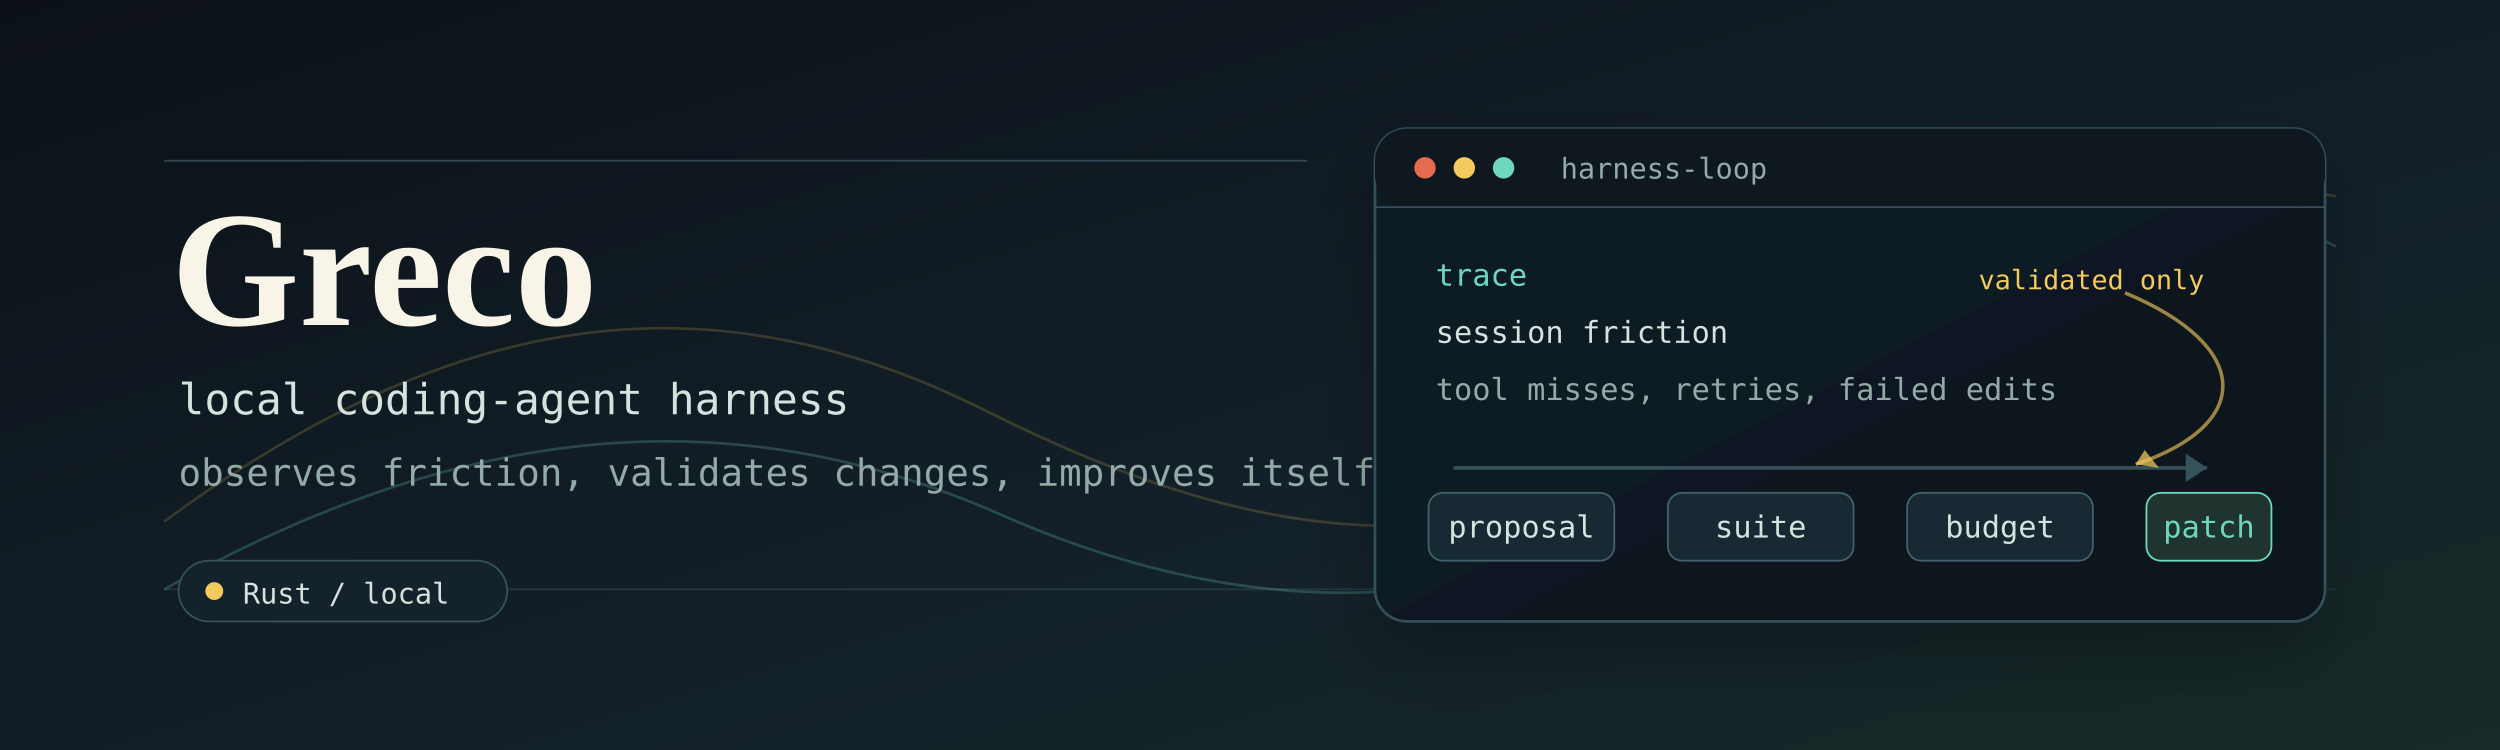
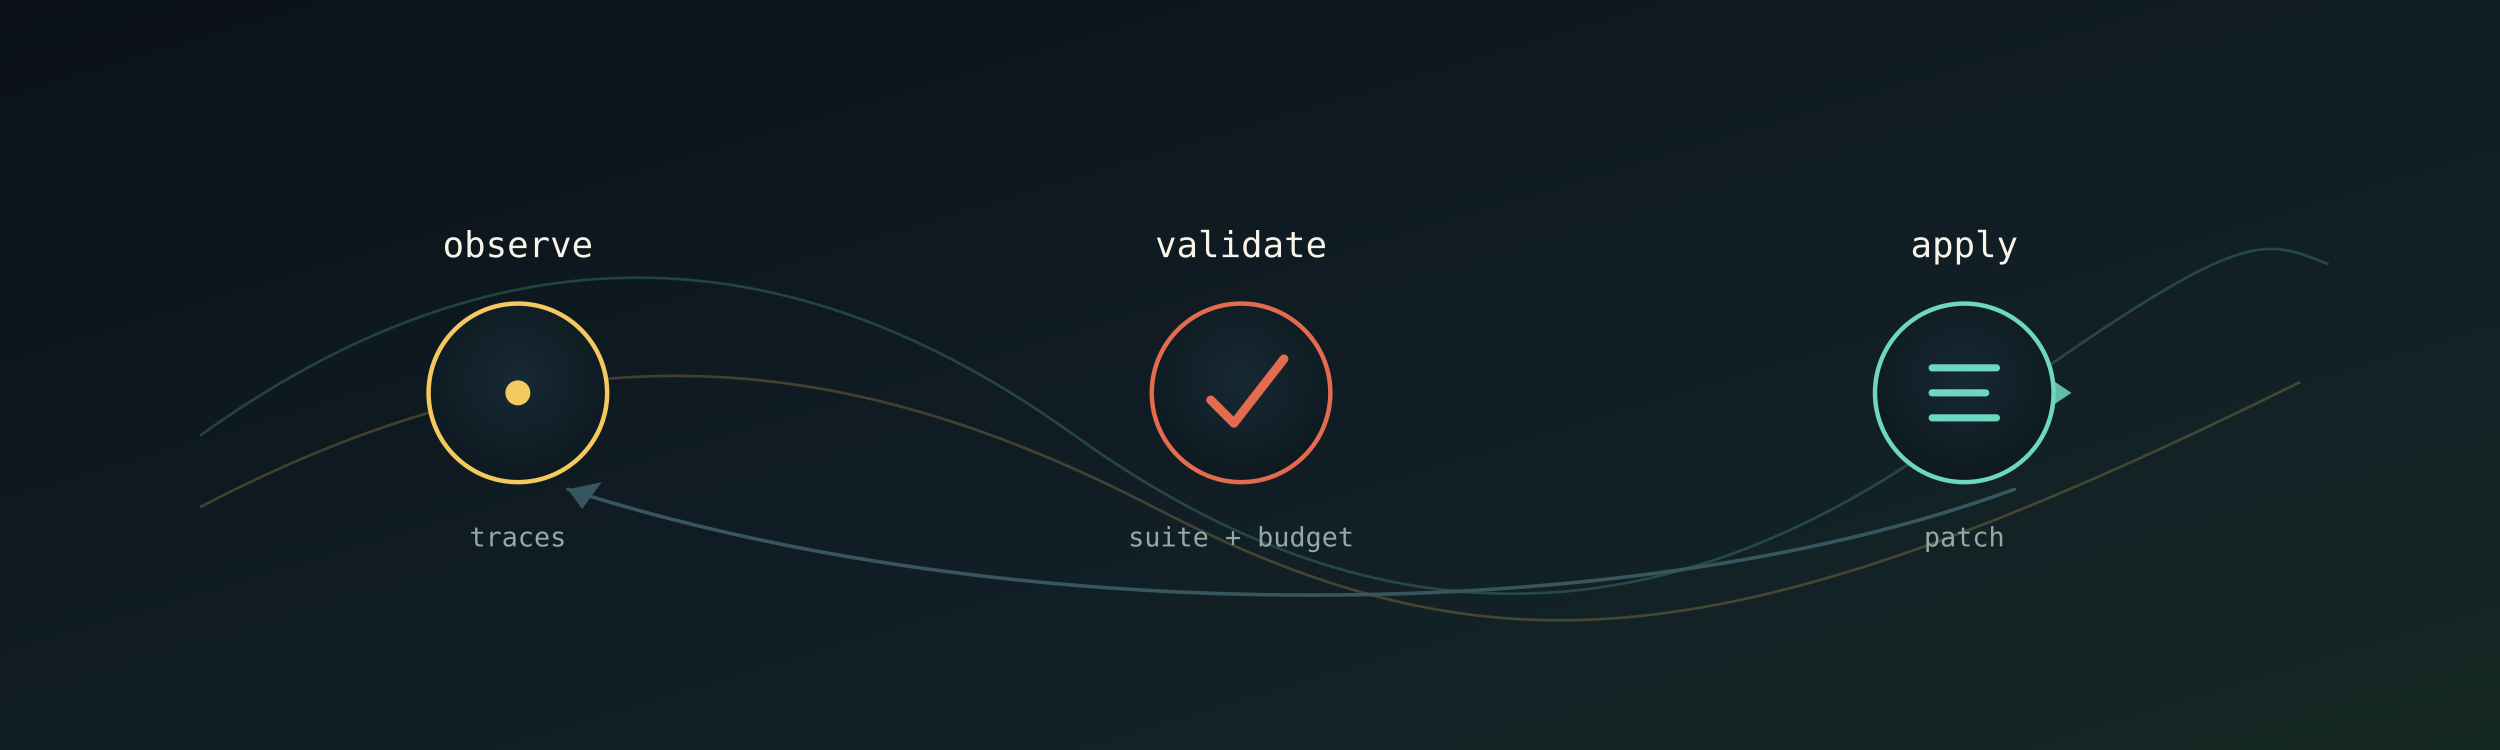
<svg xmlns="http://www.w3.org/2000/svg" viewBox="0 0 1400 420" role="img" aria-labelledby="title desc">
  <defs>
    <linearGradient id="bg" x1="0" x2="1" y1="0" y2="1">
      <stop offset="0" stop-color="#0b1117" />
-       <stop offset="0.58" stop-color="#132029" />
-       <stop offset="1" stop-color="#172a27" />
+       <stop offset="0.58" stop-color="#111e26" />
+       <stop offset="1" stop-color="#152923" />
    </linearGradient>
    <linearGradient id="accent" x1="0" x2="1">
      <stop offset="0" stop-color="#f4c95d" />
-       <stop offset="0.5" stop-color="#e56b4f" />
+       <stop offset="0.48" stop-color="#e56b4f" />
      <stop offset="1" stop-color="#6ed7c0" />
    </linearGradient>
-     <linearGradient id="panel" x1="0" x2="1" y1="0" y2="1">
-       <stop offset="0" stop-color="#111c24" />
-       <stop offset="1" stop-color="#0d171c" />
+     <linearGradient id="rail" x1="0" x2="1">
+       <stop offset="0" stop-color="#f4c95d" stop-opacity="0.35" />
+       <stop offset="0.5" stop-color="#e56b4f" stop-opacity="0.52" />
+       <stop offset="1" stop-color="#6ed7c0" stop-opacity="0.7" />
    </linearGradient>
-     <filter id="soft-shadow" x="-10%" y="-10%" width="120%" height="130%">
-       <feDropShadow dx="0" dy="18" stdDeviation="20" flood-color="#000000" flood-opacity="0.28" />
-     </filter>
+     <radialGradient id="node-fill" cx="50%" cy="42%" r="64%">
+       <stop offset="0" stop-color="#172934" />
+       <stop offset="1" stop-color="#0d171d" />
+     </radialGradient>
  </defs>
  <rect width="1400" height="420" fill="url(#bg)" />
-   <path d="M0 6 H1400" stroke="url(#accent)" stroke-width="6" />
-   <path d="M92 330 H1308" stroke="#243641" stroke-width="1" />
-   <path d="M92 90 H732" stroke="#314852" stroke-width="1" />
-   <path d="M92 330 C260 236, 410 222, 560 288 S860 352, 1014 238 S1222 92, 1308 138" fill="none" stroke="#6ed7c0" stroke-width="1.5" stroke-opacity="0.24" />
-   <path d="M92 292 C250 176, 392 150, 552 230 S850 330, 1018 206 S1200 88, 1308 110" fill="none" stroke="#f4c95d" stroke-width="1.5" stroke-opacity="0.18" />
-   <g transform="translate(96 94)">
-     <text x="0" y="88" font-family="Georgia, 'Times New Roman', serif" font-size="92" font-weight="700" fill="#f8f4e8">Greco</text>
-     <text x="4" y="138" font-family="SFMono-Regular, Menlo, Consolas, monospace" font-size="24" fill="#d5e2dd">local coding-agent harness</text>
-     <text x="4" y="178" font-family="SFMono-Regular, Menlo, Consolas, monospace" font-size="21" fill="#93aaa6">observes friction, validates changes, improves itself</text>
-     <g transform="translate(4 236)">
-       <rect x="0" y="-16" width="184" height="34" rx="17" fill="#14232b" stroke="#35515a" />
-       <circle cx="20" cy="1" r="5" fill="#f4c95d" />
-       <text x="36" y="8" font-family="SFMono-Regular, Menlo, Consolas, monospace" font-size="16" fill="#d5e2dd">Rust / local</text>
-     </g>
+   <path d="M0 5 H1400" stroke="url(#accent)" stroke-width="5" />
+   <g opacity="0.22" fill="none" stroke-width="1.5">
+     <path d="M112 244 C276 126, 438 126, 602 244 S928 362, 1092 244 S1264 132, 1304 148" stroke="#6ed7c0" />
+     <path d="M112 284 C300 186, 456 186, 646 284 S968 372, 1288 214" stroke="#f4c95d" />
  </g>
-   <g transform="translate(770 72)">
-     <rect x="0" y="0" width="532" height="276" rx="18" fill="url(#panel)" stroke="#31505a" stroke-width="1.5" filter="url(#soft-shadow)" />
-     <rect x="0" y="0" width="532" height="44" rx="18" fill="#0f181f" />
-     <path d="M0 44 H532" stroke="#31505a" stroke-width="1" />
-     <circle cx="28" cy="22" r="6" fill="#e56b4f" />
-     <circle cx="50" cy="22" r="6" fill="#f4c95d" />
-     <circle cx="72" cy="22" r="6" fill="#6ed7c0" />
-     <text x="104" y="28" font-family="SFMono-Regular, Menlo, Consolas, monospace" font-size="16" fill="#93aaa6">harness-loop</text>
-     <g font-family="SFMono-Regular, Menlo, Consolas, monospace" font-size="17">
-       <text x="34" y="88" fill="#6ed7c0">trace</text>
-       <text x="34" y="120" fill="#d5e2dd">session friction</text>
-       <text x="34" y="152" fill="#93aaa6">tool misses, retries, failed edits</text>
-       <path d="M44 190 H466" fill="none" stroke="#35515a" stroke-width="2" />
-       <path d="M466 190 l-12 -8 v16 z" fill="#35515a" />
-       <g transform="translate(30 204)">
-         <rect x="0" y="0" width="104" height="38" rx="8" fill="#172933" stroke="#41626c" />
-         <text x="52" y="25" text-anchor="middle" fill="#d5e2dd">proposal</text>
+   <g transform="translate(150 90)">
+     <path d="M80 130 H1010" stroke="url(#rail)" stroke-width="3" stroke-linecap="round" />
+     <path d="M1010 130 l-18 -12 v24 z" fill="#6ed7c0" opacity="0.85" />
+     <g font-family="SFMono-Regular, Menlo, Consolas, monospace" text-anchor="middle">
+       <g transform="translate(140 130)">
+         <circle r="50" fill="url(#node-fill)" stroke="#f4c95d" stroke-width="2.5" />
+         <circle r="7" fill="#f4c95d" />
+         <text y="-76" font-size="20" fill="#f8f4e8">observe</text>
+         <text y="86" font-size="15" fill="#93aaa6">traces</text>
      </g>
-       <g transform="translate(164 204)">
-         <rect x="0" y="0" width="104" height="38" rx="8" fill="#172933" stroke="#41626c" />
-         <text x="52" y="25" text-anchor="middle" fill="#d5e2dd">suite</text>
+       <g transform="translate(545 130)">
+         <circle r="50" fill="url(#node-fill)" stroke="#e56b4f" stroke-width="2.5" />
+         <path d="M-17 4 l13 13 28 -36" fill="none" stroke="#e56b4f" stroke-width="5" stroke-linecap="round" stroke-linejoin="round" />
+         <text y="-76" font-size="20" fill="#f8f4e8">validate</text>
+         <text y="86" font-size="15" fill="#93aaa6">suite + budget</text>
      </g>
-       <g transform="translate(298 204)">
-         <rect x="0" y="0" width="104" height="38" rx="8" fill="#172933" stroke="#41626c" />
-         <text x="52" y="25" text-anchor="middle" fill="#d5e2dd">budget</text>
-       </g>
-       <g transform="translate(432 204)">
-         <rect x="0" y="0" width="70" height="38" rx="8" fill="#20342f" stroke="#6ed7c0" />
-         <text x="35" y="25" text-anchor="middle" fill="#6ed7c0">patch</text>
+       <g transform="translate(950 130)">
+         <circle r="50" fill="url(#node-fill)" stroke="#6ed7c0" stroke-width="2.5" />
+         <path d="M-18 -14 H18 M-18 0 H12 M-18 14 H18" stroke="#6ed7c0" stroke-width="4" stroke-linecap="round" />
+         <text y="-76" font-size="20" fill="#f8f4e8">apply</text>
+         <text y="86" font-size="15" fill="#93aaa6">patch</text>
      </g>
    </g>
-     <path d="M420 92 C492 122, 492 166, 426 188" fill="none" stroke="#f4c95d" stroke-width="2" stroke-opacity="0.62" />
-     <path d="M426 188 l13 2 -8 -10 z" fill="#f4c95d" fill-opacity="0.72" />
-     <text x="338" y="90" font-family="SFMono-Regular, Menlo, Consolas, monospace" font-size="15" fill="#f4c95d">validated only</text>
+     <path d="M978 184 C760 264, 410 262, 168 184" fill="none" stroke="#38565f" stroke-width="2" stroke-linecap="round" />
+     <path d="M168 184 l19 -4 -11 15 z" fill="#38565f" />
  </g>
</svg>
